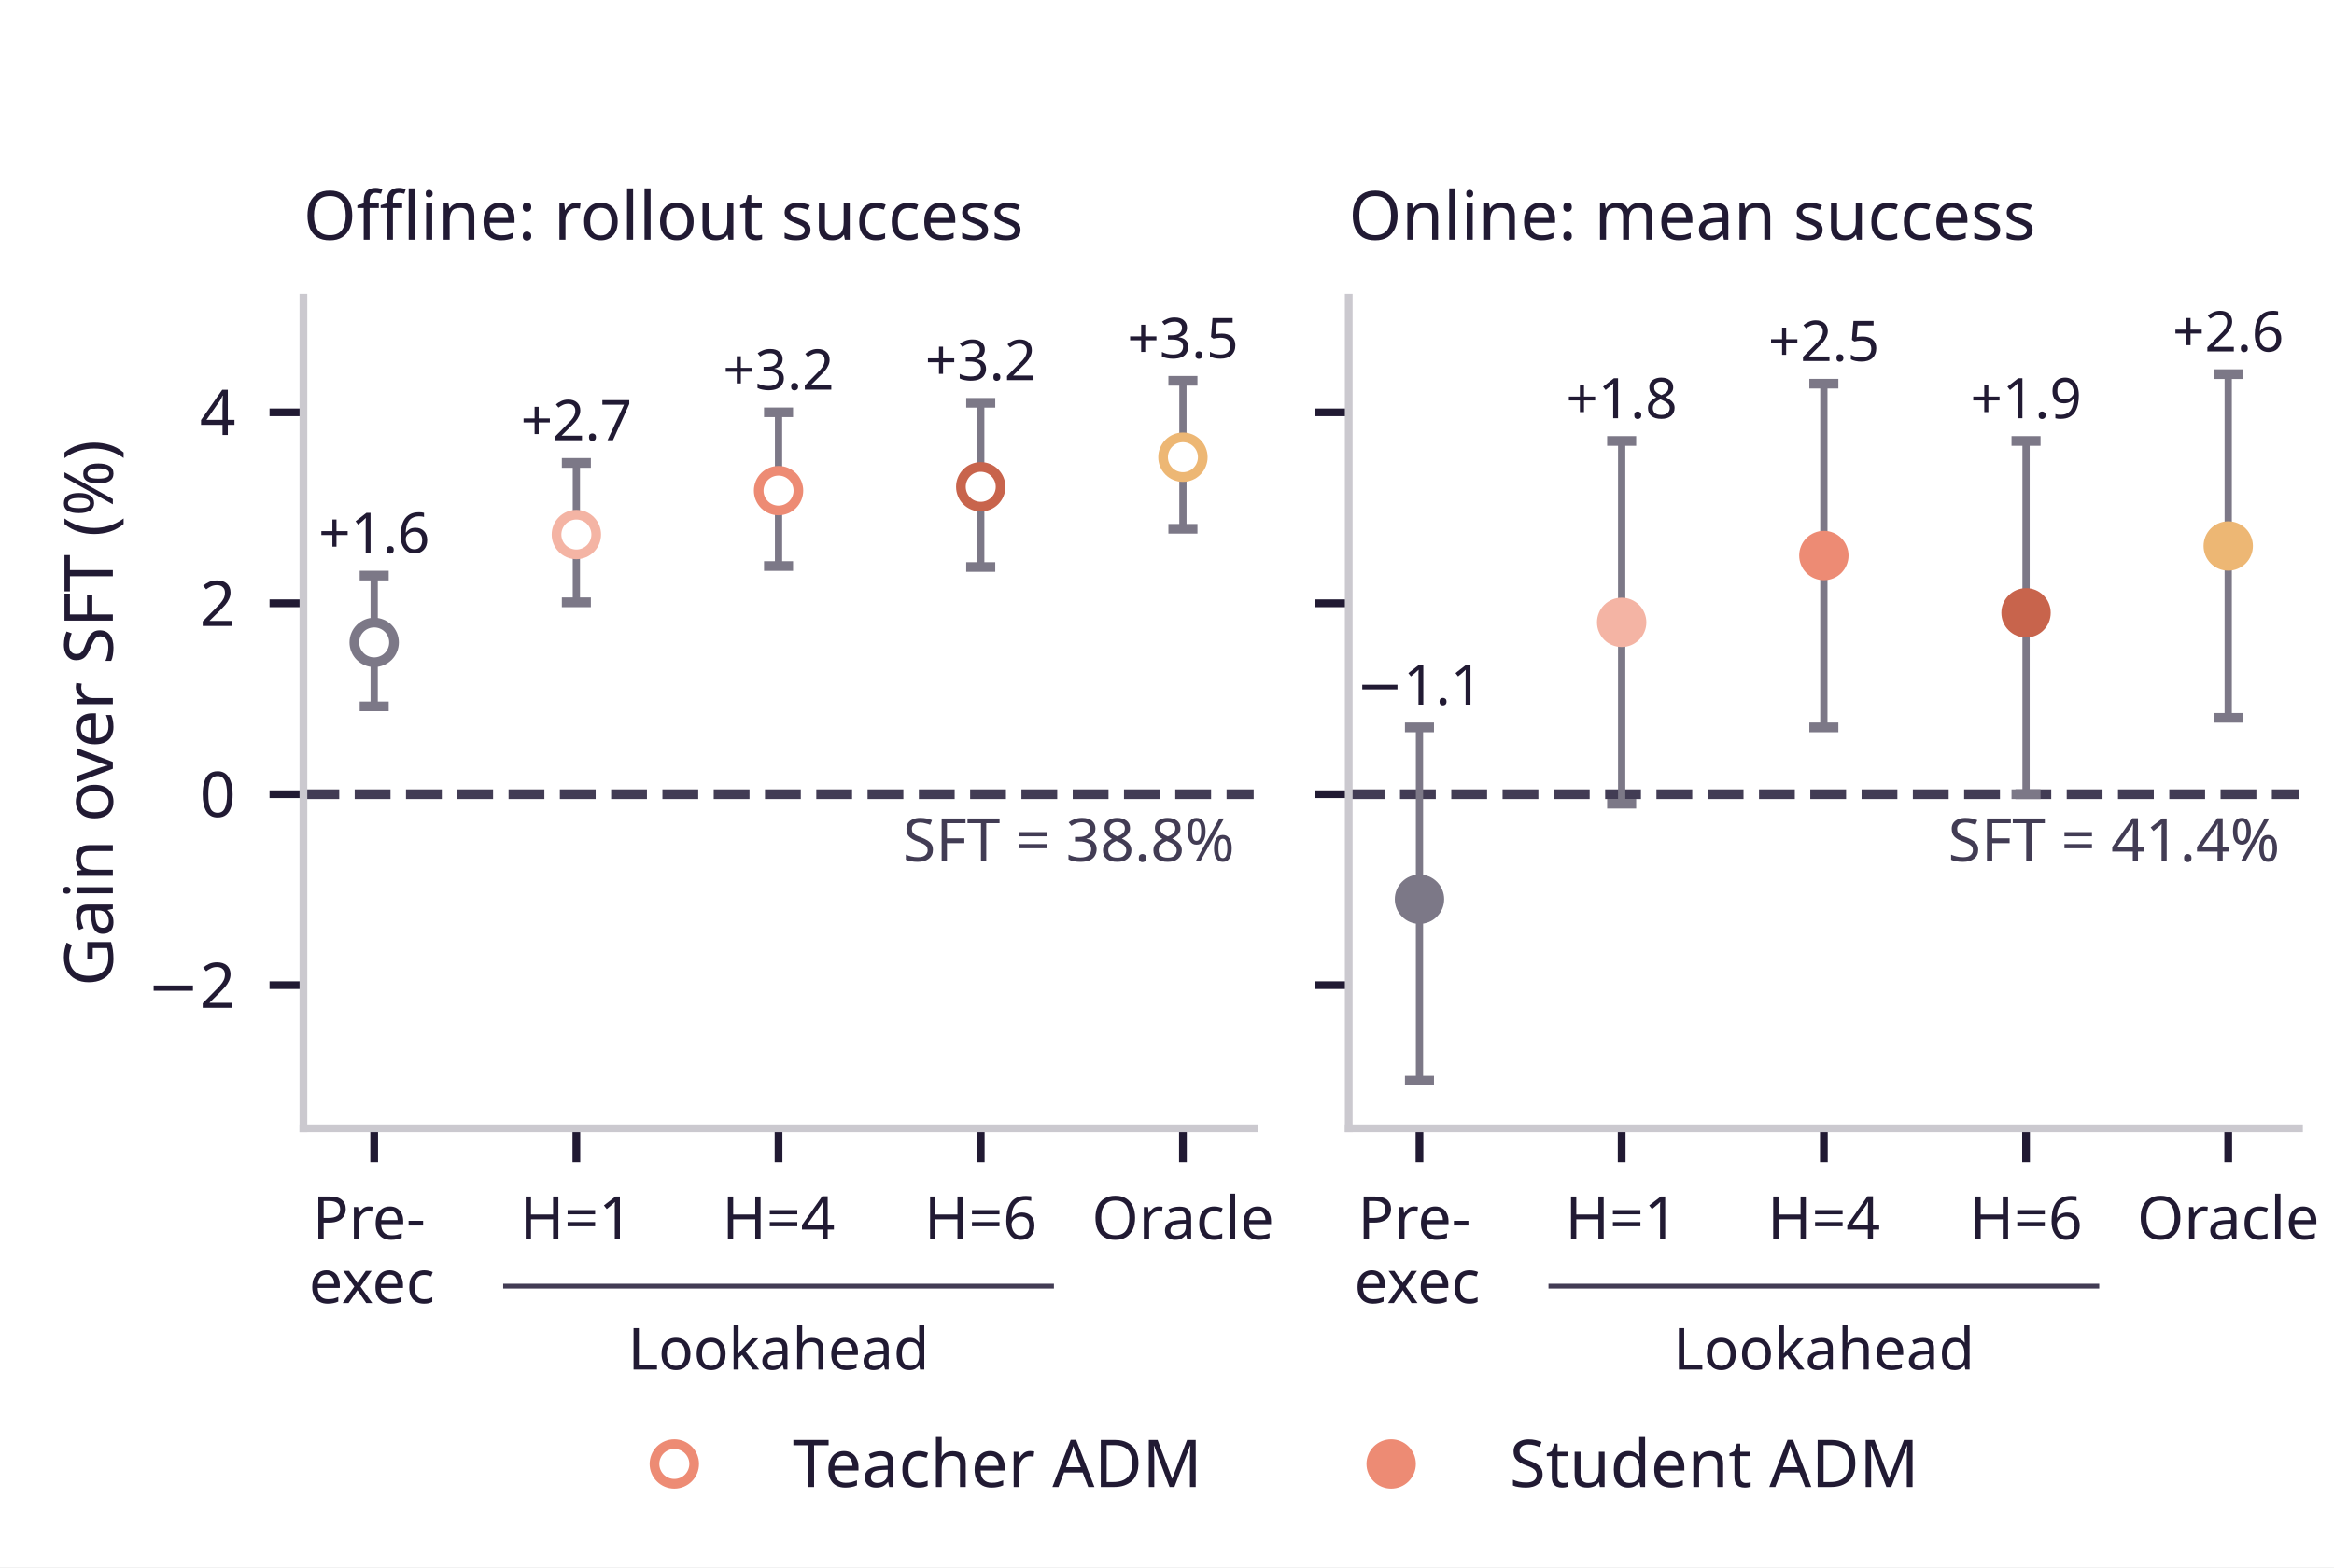
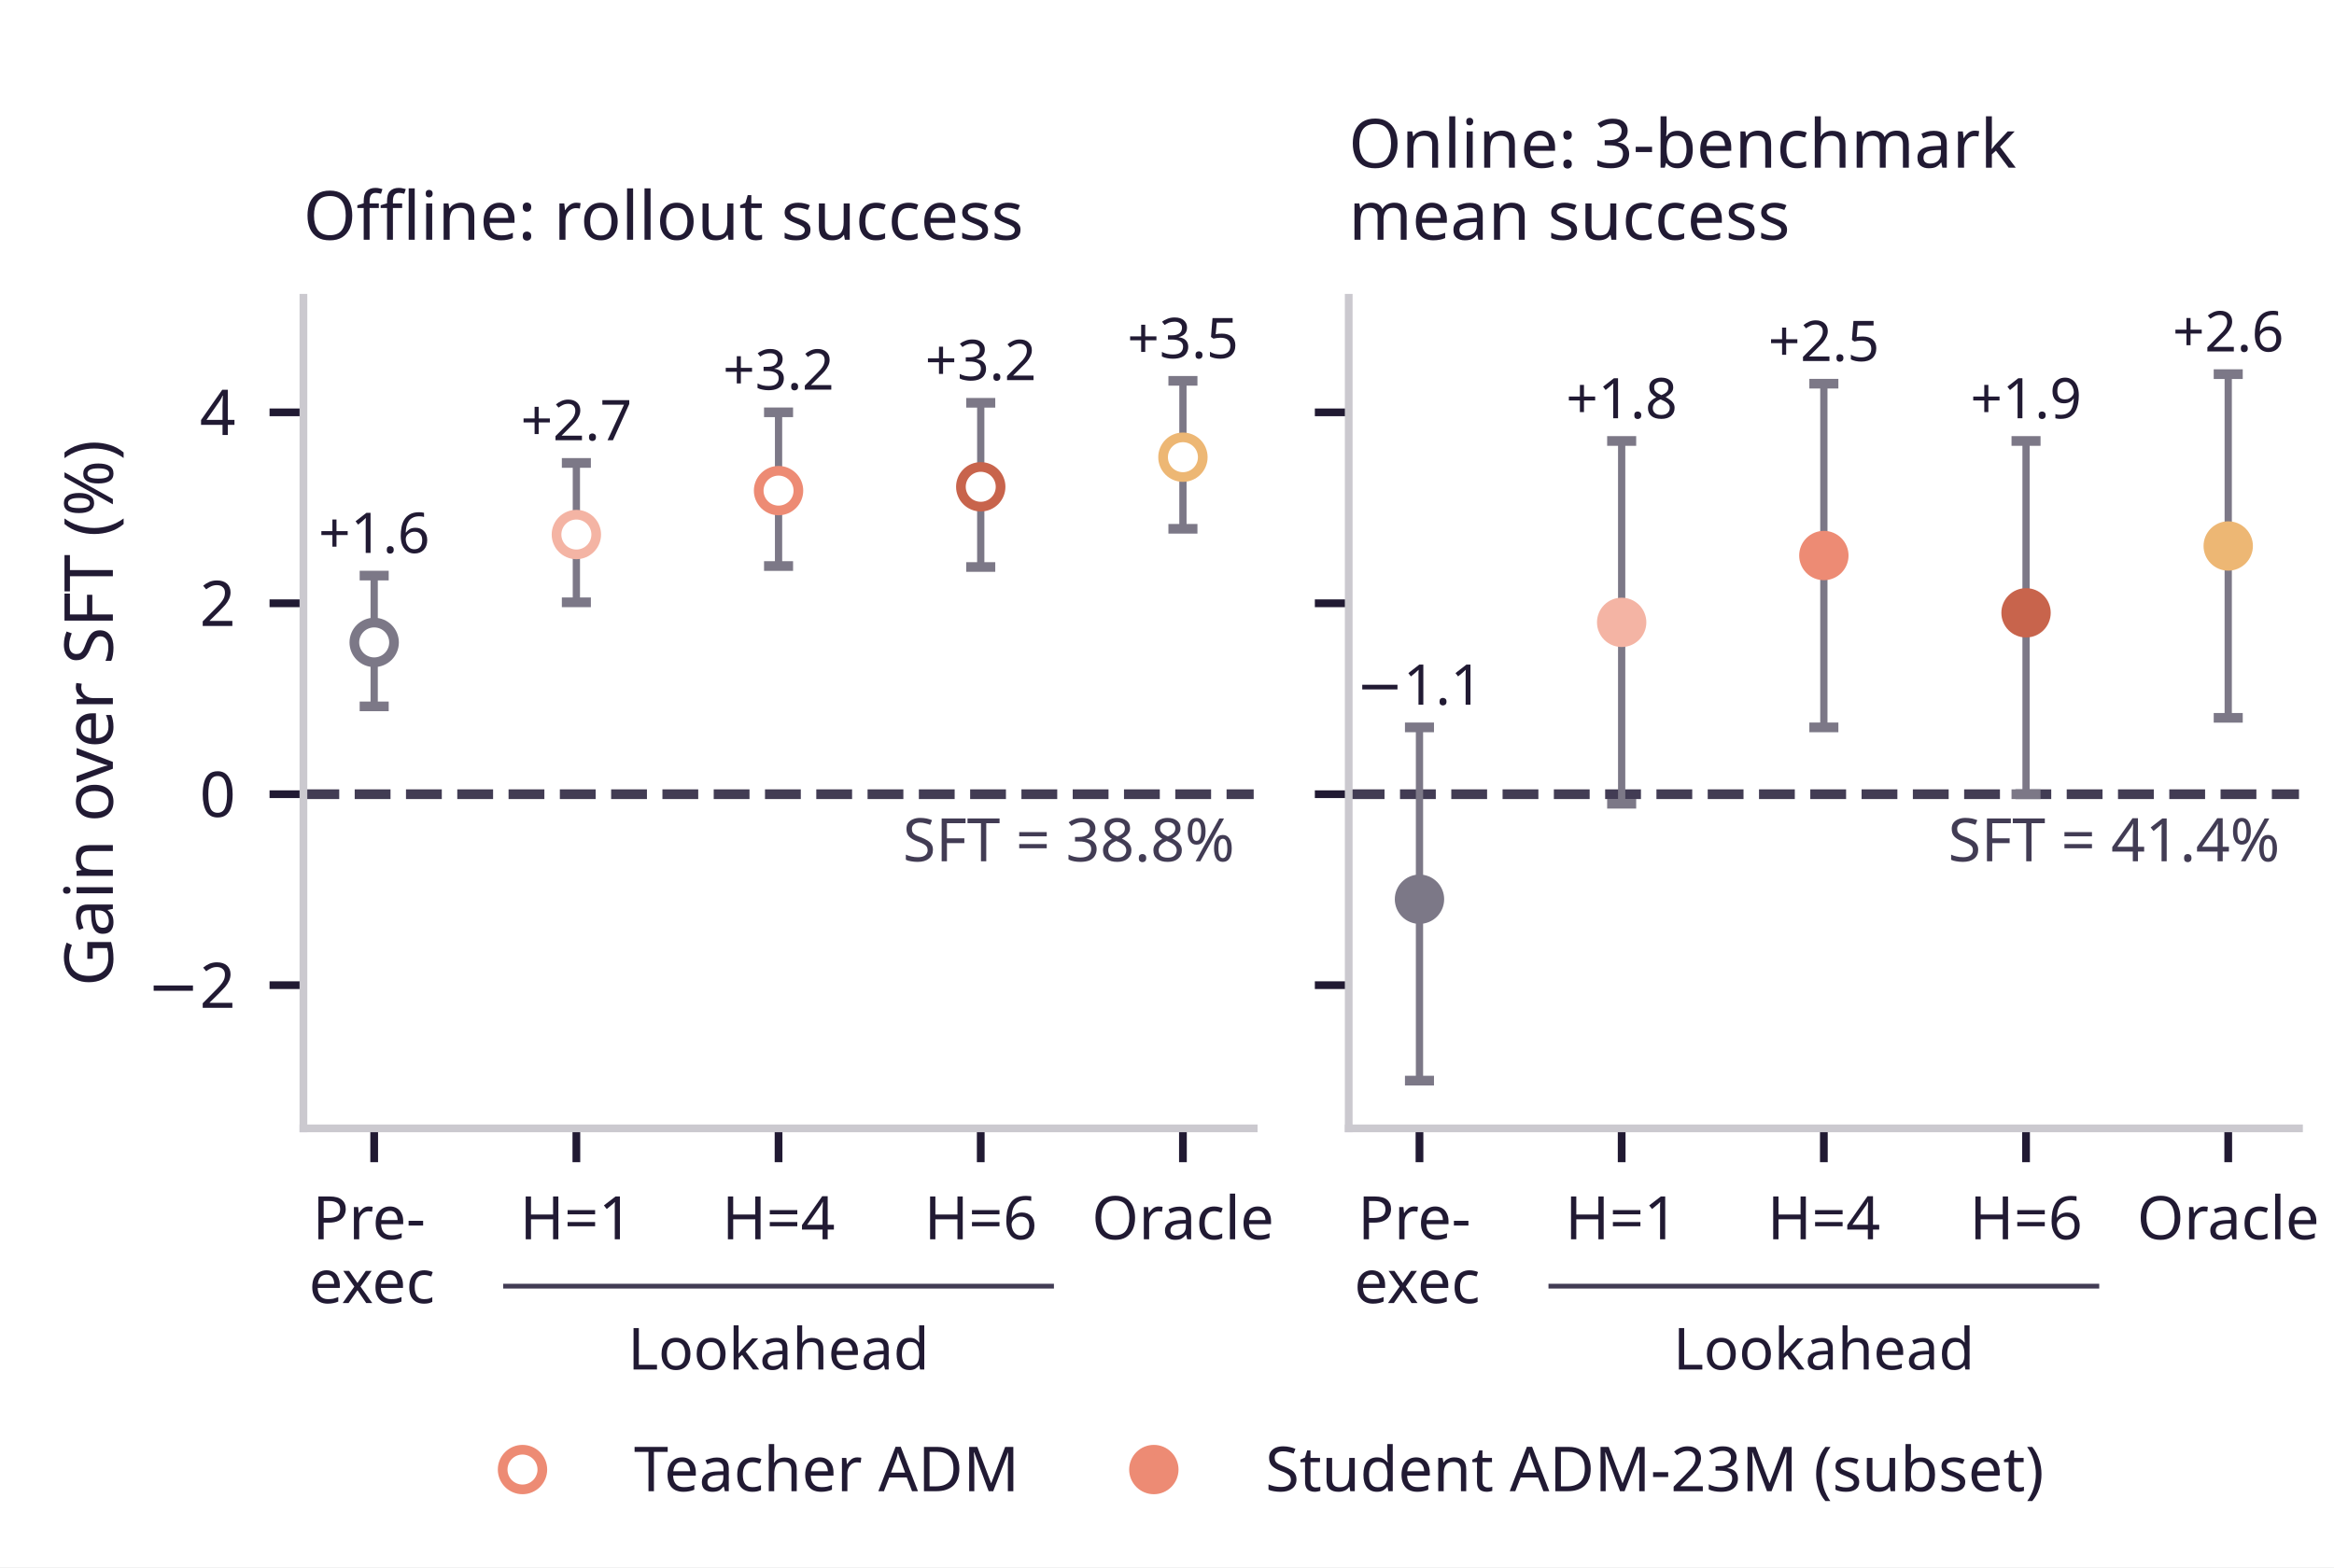
<svg xmlns="http://www.w3.org/2000/svg" xmlns:xlink="http://www.w3.org/1999/xlink" width="241.2pt" height="162pt" viewBox="0 0 241.2 162" version="1.1">
  <defs>
    <style type="text/css">*{stroke-linejoin: round; stroke-linecap: butt}</style>
  </defs>
  <g id="figure_1">
    <g id="patch_1">
      <path d="M 0 162 L 241.2 162 L 241.2 0 L 0 0 z " style="fill: #ffffff" />
    </g>
    <g id="axes_1">
      <g id="patch_2">
        <path d="M 31.356 116.64 L 129.559 116.64 L 129.559 30.78 L 31.356 30.78 z " style="fill: #ffffff" />
      </g>
      <g id="line2d_1">
-         <path d="M 31.356 82.099 L 129.559 82.099 " clip-path="url(#pd0e9b9cab6)" style="fill: none; stroke-dasharray: 3.7,1.6; stroke-dashoffset: 0; stroke: #423c54" />
+         <path d="M 31.356 82.099 L 129.559 82.099 " clip-path="url(#pd9306c125c)" style="fill: none; stroke-dasharray: 3.7,1.6; stroke-dashoffset: 0; stroke: #423c54" />
      </g>
      <g id="matplotlib.axis_1">
        <g id="xtick_1">
          <g id="line2d_2">
            <defs>
-               <path id="m180569643d" d="M 0 0 L 0 3.5 " style="stroke: #211a33; stroke-width: 0.8" />
+               <path id="md78a14666e" d="M 0 0 L 0 3.5 " style="stroke: #211a33; stroke-width: 0.8" />
            </defs>
            <g>
-               <use xlink:href="#m180569643d" x="38.669" y="116.64" style="fill: #211a33; stroke: #211a33; stroke-width: 0.8" />
+               <use xlink:href="#md78a14666e" x="38.669" y="116.64" style="fill: #211a33; stroke: #211a33; stroke-width: 0.8" />
            </g>
          </g>
          <g id="text_1">
            <text style="fill: #211a33; font: 6.2px 'Albert Sans'" transform="translate(32.29218 128.104)">Pre-</text>
            <text style="fill: #211a33; font: 6.2px 'Albert Sans'" transform="translate(31.92648 134.7008)">exec</text>
          </g>
        </g>
        <g id="xtick_2">
          <g id="line2d_3">
            <g>
-               <use xlink:href="#m180569643d" x="59.563" y="116.64" style="fill: #211a33; stroke: #211a33; stroke-width: 0.8" />
+               <use xlink:href="#md78a14666e" x="59.563" y="116.64" style="fill: #211a33; stroke: #211a33; stroke-width: 0.8" />
            </g>
          </g>
          <g id="text_2">
            <text style="fill: #211a33; font: 6.2px 'Albert Sans'; text-anchor: middle" x="59.563" y="128.104" transform="rotate(-0 59.5632 128.104)">H=1</text>
          </g>
        </g>
        <g id="xtick_3">
          <g id="line2d_4">
            <g>
-               <use xlink:href="#m180569643d" x="80.457" y="116.64" style="fill: #211a33; stroke: #211a33; stroke-width: 0.8" />
+               <use xlink:href="#md78a14666e" x="80.457" y="116.64" style="fill: #211a33; stroke: #211a33; stroke-width: 0.8" />
            </g>
          </g>
          <g id="text_3">
            <text style="fill: #211a33; font: 6.2px 'Albert Sans'; text-anchor: middle" x="80.457" y="128.104" transform="rotate(-0 80.45743 128.104)">H=4</text>
          </g>
        </g>
        <g id="xtick_4">
          <g id="line2d_5">
            <g>
-               <use xlink:href="#m180569643d" x="101.352" y="116.64" style="fill: #211a33; stroke: #211a33; stroke-width: 0.8" />
+               <use xlink:href="#md78a14666e" x="101.352" y="116.64" style="fill: #211a33; stroke: #211a33; stroke-width: 0.8" />
            </g>
          </g>
          <g id="text_4">
            <text style="fill: #211a33; font: 6.2px 'Albert Sans'; text-anchor: middle" x="101.352" y="128.104" transform="rotate(-0 101.3517 128.104)">H=6</text>
          </g>
        </g>
        <g id="xtick_5">
          <g id="line2d_6">
            <g>
-               <use xlink:href="#m180569643d" x="122.246" y="116.64" style="fill: #211a33; stroke: #211a33; stroke-width: 0.8" />
+               <use xlink:href="#md78a14666e" x="122.246" y="116.64" style="fill: #211a33; stroke: #211a33; stroke-width: 0.8" />
            </g>
          </g>
          <g id="text_5">
            <text style="fill: #211a33; font: 6.2px 'Albert Sans'; text-anchor: middle" x="122.246" y="128.104" transform="rotate(-0 122.2459 128.104)">Oracle</text>
          </g>
        </g>
      </g>
      <g id="matplotlib.axis_2">
        <g id="ytick_1">
          <g id="line2d_7">
            <defs>
-               <path id="me396b9e4c7" d="M 0 0 L -3.5 0 " style="stroke: #211a33; stroke-width: 0.8" />
+               <path id="mf4becd941e" d="M 0 0 L -3.5 0 " style="stroke: #211a33; stroke-width: 0.8" />
            </defs>
            <g>
-               <use xlink:href="#me396b9e4c7" x="31.356" y="101.837" style="fill: #211a33; stroke: #211a33; stroke-width: 0.8" />
+               <use xlink:href="#mf4becd941e" x="31.356" y="101.837" style="fill: #211a33; stroke: #211a33; stroke-width: 0.8" />
            </g>
          </g>
          <g id="text_6">
            <text style="fill: #211a33; font: 6.5px 'Albert Sans'; text-anchor: end" x="24.356" y="104.177" transform="rotate(-0 24.356 104.1766)">−2</text>
          </g>
        </g>
        <g id="ytick_2">
          <g id="line2d_8">
            <g>
-               <use xlink:href="#me396b9e4c7" x="31.356" y="82.099" style="fill: #211a33; stroke: #211a33; stroke-width: 0.8" />
+               <use xlink:href="#mf4becd941e" x="31.356" y="82.099" style="fill: #211a33; stroke: #211a33; stroke-width: 0.8" />
            </g>
          </g>
          <g id="text_7">
            <text style="fill: #211a33; font: 6.5px 'Albert Sans'; text-anchor: end" x="24.356" y="84.439" transform="rotate(-0 24.356 84.43862)">0</text>
          </g>
        </g>
        <g id="ytick_3">
          <g id="line2d_9">
            <g>
-               <use xlink:href="#me396b9e4c7" x="31.356" y="62.361" style="fill: #211a33; stroke: #211a33; stroke-width: 0.8" />
+               <use xlink:href="#mf4becd941e" x="31.356" y="62.361" style="fill: #211a33; stroke: #211a33; stroke-width: 0.8" />
            </g>
          </g>
          <g id="text_8">
            <text style="fill: #211a33; font: 6.5px 'Albert Sans'; text-anchor: end" x="24.356" y="64.701" transform="rotate(-0 24.356 64.70069)">2</text>
          </g>
        </g>
        <g id="ytick_4">
          <g id="line2d_10">
            <g>
-               <use xlink:href="#me396b9e4c7" x="31.356" y="42.623" style="fill: #211a33; stroke: #211a33; stroke-width: 0.8" />
+               <use xlink:href="#mf4becd941e" x="31.356" y="42.623" style="fill: #211a33; stroke: #211a33; stroke-width: 0.8" />
            </g>
          </g>
          <g id="text_9">
            <text style="fill: #211a33; font: 6.5px 'Albert Sans'; text-anchor: end" x="24.356" y="44.963" transform="rotate(-0 24.356 44.96276)">4</text>
          </g>
        </g>
        <g id="text_10">
          <text style="fill: #211a33; font: 7px 'Albert Sans'; text-anchor: middle" x="11.664" y="73.71" transform="rotate(-90 11.66381 73.71)">Gain over SFT (%)</text>
        </g>
      </g>
      <g id="line2d_11">
        <path d="M 52.25 132.953 L 108.665 132.953 " style="fill: none; stroke: #423c54; stroke-width: 0.5; stroke-linecap: square" />
      </g>
      <g id="patch_3">
        <path d="M 31.356 116.64 L 31.356 30.78 " style="fill: none; stroke: #cbc9cf; stroke-width: 0.8; stroke-linejoin: miter; stroke-linecap: square" />
      </g>
      <g id="patch_4">
        <path d="M 31.356 116.64 L 129.559 116.64 " style="fill: none; stroke: #cbc9cf; stroke-width: 0.8; stroke-linejoin: miter; stroke-linecap: square" />
      </g>
      <g id="LineCollection_1">
-         <path d="M 38.669 73.019 L 38.669 59.499 " clip-path="url(#pd0e9b9cab6)" style="fill: none; stroke: #7c7887; stroke-width: 0.75" />
+         <path d="M 38.669 73.019 L 38.669 59.499 " clip-path="url(#pd9306c125c)" style="fill: none; stroke: #7c7887; stroke-width: 0.75" />
      </g>
      <g id="line2d_12">
        <defs>
-           <path id="mc53515dfac" d="M 1.5 0 L -1.5 -0 " style="stroke: #7c7887" />
-         </defs>
-         <g clip-path="url(#pd0e9b9cab6)">
-           <use xlink:href="#mc53515dfac" x="38.669" y="73.019" style="fill: #7c7887; stroke: #7c7887" />
+           <path id="m5f2f53f1ad" d="M 1.5 0 L -1.5 -0 " style="stroke: #7c7887" />
+         </defs>
+         <g clip-path="url(#pd9306c125c)">
+           <use xlink:href="#m5f2f53f1ad" x="38.669" y="73.019" style="fill: #7c7887; stroke: #7c7887" />
        </g>
      </g>
      <g id="line2d_13">
-         <g clip-path="url(#pd0e9b9cab6)">
-           <use xlink:href="#mc53515dfac" x="38.669" y="59.499" style="fill: #7c7887; stroke: #7c7887" />
+         <g clip-path="url(#pd9306c125c)">
+           <use xlink:href="#m5f2f53f1ad" x="38.669" y="59.499" style="fill: #7c7887; stroke: #7c7887" />
        </g>
      </g>
      <g id="text_11">
        <text style="fill: #211a33; font: 5.8px 'Albert Sans'; text-anchor: middle" x="38.669" y="57.154" transform="rotate(-0 38.66898 57.15441)">+1.6</text>
      </g>
      <g id="LineCollection_2">
-         <path d="M 59.563 62.262 L 59.563 47.853 " clip-path="url(#pd0e9b9cab6)" style="fill: none; stroke: #7c7887; stroke-width: 0.75" />
+         <path d="M 59.563 62.262 L 59.563 47.853 " clip-path="url(#pd9306c125c)" style="fill: none; stroke: #7c7887; stroke-width: 0.75" />
      </g>
      <g id="line2d_14">
-         <g clip-path="url(#pd0e9b9cab6)">
-           <use xlink:href="#mc53515dfac" x="59.563" y="62.262" style="fill: #7c7887; stroke: #7c7887" />
+         <g clip-path="url(#pd9306c125c)">
+           <use xlink:href="#m5f2f53f1ad" x="59.563" y="62.262" style="fill: #7c7887; stroke: #7c7887" />
        </g>
      </g>
      <g id="line2d_15">
-         <g clip-path="url(#pd0e9b9cab6)">
-           <use xlink:href="#mc53515dfac" x="59.563" y="47.853" style="fill: #7c7887; stroke: #7c7887" />
+         <g clip-path="url(#pd9306c125c)">
+           <use xlink:href="#m5f2f53f1ad" x="59.563" y="47.853" style="fill: #7c7887; stroke: #7c7887" />
        </g>
      </g>
      <g id="text_12">
        <text style="fill: #211a33; font: 5.8px 'Albert Sans'; text-anchor: middle" x="59.563" y="45.509" transform="rotate(-0 59.5632 45.50903)">+2.7</text>
      </g>
      <g id="LineCollection_3">
-         <path d="M 80.457 58.512 L 80.457 42.623 " clip-path="url(#pd0e9b9cab6)" style="fill: none; stroke: #7c7887; stroke-width: 0.75" />
+         <path d="M 80.457 58.512 L 80.457 42.623 " clip-path="url(#pd9306c125c)" style="fill: none; stroke: #7c7887; stroke-width: 0.75" />
      </g>
      <g id="line2d_16">
-         <g clip-path="url(#pd0e9b9cab6)">
-           <use xlink:href="#mc53515dfac" x="80.457" y="58.512" style="fill: #7c7887; stroke: #7c7887" />
+         <g clip-path="url(#pd9306c125c)">
+           <use xlink:href="#m5f2f53f1ad" x="80.457" y="58.512" style="fill: #7c7887; stroke: #7c7887" />
        </g>
      </g>
      <g id="line2d_17">
-         <g clip-path="url(#pd0e9b9cab6)">
-           <use xlink:href="#mc53515dfac" x="80.457" y="42.623" style="fill: #7c7887; stroke: #7c7887" />
+         <g clip-path="url(#pd9306c125c)">
+           <use xlink:href="#m5f2f53f1ad" x="80.457" y="42.623" style="fill: #7c7887; stroke: #7c7887" />
        </g>
      </g>
      <g id="text_13">
        <text style="fill: #211a33; font: 5.8px 'Albert Sans'; text-anchor: middle" x="80.457" y="40.278" transform="rotate(-0 80.45743 40.27848)">+3.2</text>
      </g>
      <g id="LineCollection_4">
-         <path d="M 101.352 58.61 L 101.352 41.636 " clip-path="url(#pd0e9b9cab6)" style="fill: none; stroke: #7c7887; stroke-width: 0.75" />
+         <path d="M 101.352 58.61 L 101.352 41.636 " clip-path="url(#pd9306c125c)" style="fill: none; stroke: #7c7887; stroke-width: 0.75" />
      </g>
      <g id="line2d_18">
-         <g clip-path="url(#pd0e9b9cab6)">
-           <use xlink:href="#mc53515dfac" x="101.352" y="58.61" style="fill: #7c7887; stroke: #7c7887" />
+         <g clip-path="url(#pd9306c125c)">
+           <use xlink:href="#m5f2f53f1ad" x="101.352" y="58.61" style="fill: #7c7887; stroke: #7c7887" />
        </g>
      </g>
      <g id="line2d_19">
-         <g clip-path="url(#pd0e9b9cab6)">
-           <use xlink:href="#mc53515dfac" x="101.352" y="41.636" style="fill: #7c7887; stroke: #7c7887" />
+         <g clip-path="url(#pd9306c125c)">
+           <use xlink:href="#m5f2f53f1ad" x="101.352" y="41.636" style="fill: #7c7887; stroke: #7c7887" />
        </g>
      </g>
      <g id="text_14">
        <text style="fill: #211a33; font: 5.8px 'Albert Sans'; text-anchor: middle" x="101.352" y="39.292" transform="rotate(-0 101.3517 39.29159)">+3.2</text>
      </g>
      <g id="LineCollection_5">
-         <path d="M 122.246 54.663 L 122.246 39.366 " clip-path="url(#pd0e9b9cab6)" style="fill: none; stroke: #7c7887; stroke-width: 0.75" />
+         <path d="M 122.246 54.663 L 122.246 39.366 " clip-path="url(#pd9306c125c)" style="fill: none; stroke: #7c7887; stroke-width: 0.75" />
      </g>
      <g id="line2d_20">
-         <g clip-path="url(#pd0e9b9cab6)">
-           <use xlink:href="#mc53515dfac" x="122.246" y="54.663" style="fill: #7c7887; stroke: #7c7887" />
+         <g clip-path="url(#pd9306c125c)">
+           <use xlink:href="#m5f2f53f1ad" x="122.246" y="54.663" style="fill: #7c7887; stroke: #7c7887" />
        </g>
      </g>
      <g id="line2d_21">
-         <g clip-path="url(#pd0e9b9cab6)">
-           <use xlink:href="#mc53515dfac" x="122.246" y="39.366" style="fill: #7c7887; stroke: #7c7887" />
+         <g clip-path="url(#pd9306c125c)">
+           <use xlink:href="#m5f2f53f1ad" x="122.246" y="39.366" style="fill: #7c7887; stroke: #7c7887" />
        </g>
      </g>
      <g id="text_15">
        <text style="fill: #211a33; font: 5.8px 'Albert Sans'; text-anchor: middle" x="122.246" y="37.022" transform="rotate(-0 122.2459 37.02172)">+3.5</text>
      </g>
      <g id="text_16">
        <g id="patch_5">
          <path d="M 90.927 90.642 L 127.967 90.642 L 127.967 84.194 L 90.927 84.194 z " style="fill: #ffffff" />
        </g>
        <text style="fill: #423c54; font: 6.2px 'Albert Sans'; text-anchor: end" x="127.595" y="89.03" transform="rotate(-0 127.5948 89.02986)">SFT = 38.8%</text>
      </g>
      <g id="text_17">
        <text style="fill: #211a33; font: 6px 'Albert Sans'; text-anchor: middle" x="80.457" y="141.566" transform="rotate(-0 80.45743 141.5664)">Lookahead</text>
      </g>
      <g id="text_18">
        <text style="fill: #211a33; font: 7px 'Albert Sans'; text-anchor: start" x="31.356" y="24.78" transform="rotate(-0 31.356 24.78)">Offline: rollout success</text>
      </g>
      <g id="line2d_22">
        <defs>
-           <path id="m5bd03e39b8" d="M 0 2.05 C 0.544 2.05 1.065 1.834 1.45 1.45 C 1.834 1.065 2.05 0.544 2.05 0 C 2.05 -0.544 1.834 -1.065 1.45 -1.45 C 1.065 -1.834 0.544 -2.05 0 -2.05 C -0.544 -2.05 -1.065 -1.834 -1.45 -1.45 C -1.834 -1.065 -2.05 -0.544 -2.05 0 C -2.05 0.544 -1.834 1.065 -1.45 1.45 C -1.065 1.834 -0.544 2.05 0 2.05 z " style="stroke: #7c7887" />
-         </defs>
-         <g clip-path="url(#pd0e9b9cab6)">
-           <use xlink:href="#m5bd03e39b8" x="38.669" y="66.407" style="fill: #ffffff; stroke: #7c7887" />
+           <path id="mb533971b41" d="M 0 2.05 C 0.544 2.05 1.065 1.834 1.45 1.45 C 1.834 1.065 2.05 0.544 2.05 0 C 2.05 -0.544 1.834 -1.065 1.45 -1.45 C 1.065 -1.834 0.544 -2.05 0 -2.05 C -0.544 -2.05 -1.065 -1.834 -1.45 -1.45 C -1.834 -1.065 -2.05 -0.544 -2.05 0 C -2.05 0.544 -1.834 1.065 -1.45 1.45 C -1.065 1.834 -0.544 2.05 0 2.05 z " style="stroke: #7c7887" />
+         </defs>
+         <g clip-path="url(#pd9306c125c)">
+           <use xlink:href="#mb533971b41" x="38.669" y="66.407" style="fill: #ffffff; stroke: #7c7887" />
        </g>
      </g>
      <g id="line2d_23">
        <defs>
-           <path id="me6858cac7e" d="M 0 2.05 C 0.544 2.05 1.065 1.834 1.45 1.45 C 1.834 1.065 2.05 0.544 2.05 0 C 2.05 -0.544 1.834 -1.065 1.45 -1.45 C 1.065 -1.834 0.544 -2.05 0 -2.05 C -0.544 -2.05 -1.065 -1.834 -1.45 -1.45 C -1.834 -1.065 -2.05 -0.544 -2.05 0 C -2.05 0.544 -1.834 1.065 -1.45 1.45 C -1.065 1.834 -0.544 2.05 0 2.05 z " style="stroke: #f4b4a4" />
-         </defs>
-         <g clip-path="url(#pd0e9b9cab6)">
-           <use xlink:href="#me6858cac7e" x="59.563" y="55.255" style="fill: #ffffff; stroke: #f4b4a4" />
+           <path id="md115b17bd8" d="M 0 2.05 C 0.544 2.05 1.065 1.834 1.45 1.45 C 1.834 1.065 2.05 0.544 2.05 0 C 2.05 -0.544 1.834 -1.065 1.45 -1.45 C 1.065 -1.834 0.544 -2.05 0 -2.05 C -0.544 -2.05 -1.065 -1.834 -1.45 -1.45 C -1.834 -1.065 -2.05 -0.544 -2.05 0 C -2.05 0.544 -1.834 1.065 -1.45 1.45 C -1.065 1.834 -0.544 2.05 0 2.05 z " style="stroke: #f4b4a4" />
+         </defs>
+         <g clip-path="url(#pd9306c125c)">
+           <use xlink:href="#md115b17bd8" x="59.563" y="55.255" style="fill: #ffffff; stroke: #f4b4a4" />
        </g>
      </g>
      <g id="line2d_24">
        <defs>
-           <path id="m0926c64e05" d="M 0 2.05 C 0.544 2.05 1.065 1.834 1.45 1.45 C 1.834 1.065 2.05 0.544 2.05 0 C 2.05 -0.544 1.834 -1.065 1.45 -1.45 C 1.065 -1.834 0.544 -2.05 0 -2.05 C -0.544 -2.05 -1.065 -1.834 -1.45 -1.45 C -1.834 -1.065 -2.05 -0.544 -2.05 0 C -2.05 0.544 -1.834 1.065 -1.45 1.45 C -1.065 1.834 -0.544 2.05 0 2.05 z " style="stroke: #ed8b74" />
-         </defs>
-         <g clip-path="url(#pd0e9b9cab6)">
-           <use xlink:href="#m0926c64e05" x="80.457" y="50.715" style="fill: #ffffff; stroke: #ed8b74" />
+           <path id="m6f175aa234" d="M 0 2.05 C 0.544 2.05 1.065 1.834 1.45 1.45 C 1.834 1.065 2.05 0.544 2.05 0 C 2.05 -0.544 1.834 -1.065 1.45 -1.45 C 1.065 -1.834 0.544 -2.05 0 -2.05 C -0.544 -2.05 -1.065 -1.834 -1.45 -1.45 C -1.834 -1.065 -2.05 -0.544 -2.05 0 C -2.05 0.544 -1.834 1.065 -1.45 1.45 C -1.065 1.834 -0.544 2.05 0 2.05 z " style="stroke: #ed8b74" />
+         </defs>
+         <g clip-path="url(#pd9306c125c)">
+           <use xlink:href="#m6f175aa234" x="80.457" y="50.715" style="fill: #ffffff; stroke: #ed8b74" />
        </g>
      </g>
      <g id="line2d_25">
        <defs>
-           <path id="m8719f25cc2" d="M 0 2.05 C 0.544 2.05 1.065 1.834 1.45 1.45 C 1.834 1.065 2.05 0.544 2.05 0 C 2.05 -0.544 1.834 -1.065 1.45 -1.45 C 1.065 -1.834 0.544 -2.05 0 -2.05 C -0.544 -2.05 -1.065 -1.834 -1.45 -1.45 C -1.834 -1.065 -2.05 -0.544 -2.05 0 C -2.05 0.544 -1.834 1.065 -1.45 1.45 C -1.065 1.834 -0.544 2.05 0 2.05 z " style="stroke: #c8644c" />
-         </defs>
-         <g clip-path="url(#pd0e9b9cab6)">
-           <use xlink:href="#m8719f25cc2" x="101.352" y="50.321" style="fill: #ffffff; stroke: #c8644c" />
+           <path id="m7d0bb07b23" d="M 0 2.05 C 0.544 2.05 1.065 1.834 1.45 1.45 C 1.834 1.065 2.05 0.544 2.05 0 C 2.05 -0.544 1.834 -1.065 1.45 -1.45 C 1.065 -1.834 0.544 -2.05 0 -2.05 C -0.544 -2.05 -1.065 -1.834 -1.45 -1.45 C -1.834 -1.065 -2.05 -0.544 -2.05 0 C -2.05 0.544 -1.834 1.065 -1.45 1.45 C -1.065 1.834 -0.544 2.05 0 2.05 z " style="stroke: #c8644c" />
+         </defs>
+         <g clip-path="url(#pd9306c125c)">
+           <use xlink:href="#m7d0bb07b23" x="101.352" y="50.321" style="fill: #ffffff; stroke: #c8644c" />
        </g>
      </g>
      <g id="line2d_26">
        <defs>
-           <path id="ma77388118c" d="M 0 2.05 C 0.544 2.05 1.065 1.834 1.45 1.45 C 1.834 1.065 2.05 0.544 2.05 0 C 2.05 -0.544 1.834 -1.065 1.45 -1.45 C 1.065 -1.834 0.544 -2.05 0 -2.05 C -0.544 -2.05 -1.065 -1.834 -1.45 -1.45 C -1.834 -1.065 -2.05 -0.544 -2.05 0 C -2.05 0.544 -1.834 1.065 -1.45 1.45 C -1.065 1.834 -0.544 2.05 0 2.05 z " style="stroke: #edb774" />
-         </defs>
-         <g clip-path="url(#pd0e9b9cab6)">
-           <use xlink:href="#ma77388118c" x="122.246" y="47.261" style="fill: #ffffff; stroke: #edb774" />
+           <path id="m8a422c3f8b" d="M 0 2.05 C 0.544 2.05 1.065 1.834 1.45 1.45 C 1.834 1.065 2.05 0.544 2.05 0 C 2.05 -0.544 1.834 -1.065 1.45 -1.45 C 1.065 -1.834 0.544 -2.05 0 -2.05 C -0.544 -2.05 -1.065 -1.834 -1.45 -1.45 C -1.834 -1.065 -2.05 -0.544 -2.05 0 C -2.05 0.544 -1.834 1.065 -1.45 1.45 C -1.065 1.834 -0.544 2.05 0 2.05 z " style="stroke: #edb774" />
+         </defs>
+         <g clip-path="url(#pd9306c125c)">
+           <use xlink:href="#m8a422c3f8b" x="122.246" y="47.261" style="fill: #ffffff; stroke: #edb774" />
        </g>
      </g>
    </g>
    <g id="axes_2">
      <g id="patch_6">
        <path d="M 139.379 116.64 L 237.582 116.64 L 237.582 30.78 L 139.379 30.78 z " style="fill: #ffffff" />
      </g>
      <g id="line2d_27">
-         <path d="M 139.379 82.099 L 237.582 82.099 " clip-path="url(#p638076cc0e)" style="fill: none; stroke-dasharray: 3.7,1.6; stroke-dashoffset: 0; stroke: #423c54" />
+         <path d="M 139.379 82.099 L 237.582 82.099 " clip-path="url(#pb622855454)" style="fill: none; stroke-dasharray: 3.7,1.6; stroke-dashoffset: 0; stroke: #423c54" />
      </g>
      <g id="matplotlib.axis_3">
        <g id="xtick_6">
          <g id="line2d_28">
            <g>
-               <use xlink:href="#m180569643d" x="146.692" y="116.64" style="fill: #211a33; stroke: #211a33; stroke-width: 0.8" />
+               <use xlink:href="#md78a14666e" x="146.692" y="116.64" style="fill: #211a33; stroke: #211a33; stroke-width: 0.8" />
            </g>
          </g>
          <g id="text_19">
            <text style="fill: #211a33; font: 6.2px 'Albert Sans'" transform="translate(140.3153 128.104)">Pre-</text>
            <text style="fill: #211a33; font: 6.2px 'Albert Sans'" transform="translate(139.9496 134.7008)">exec</text>
          </g>
        </g>
        <g id="xtick_7">
          <g id="line2d_29">
            <g>
-               <use xlink:href="#m180569643d" x="167.586" y="116.64" style="fill: #211a33; stroke: #211a33; stroke-width: 0.8" />
+               <use xlink:href="#md78a14666e" x="167.586" y="116.64" style="fill: #211a33; stroke: #211a33; stroke-width: 0.8" />
            </g>
          </g>
          <g id="text_20">
            <text style="fill: #211a33; font: 6.2px 'Albert Sans'; text-anchor: middle" x="167.586" y="128.104" transform="rotate(-0 167.5863 128.104)">H=1</text>
          </g>
        </g>
        <g id="xtick_8">
          <g id="line2d_30">
            <g>
-               <use xlink:href="#m180569643d" x="188.481" y="116.64" style="fill: #211a33; stroke: #211a33; stroke-width: 0.8" />
+               <use xlink:href="#md78a14666e" x="188.481" y="116.64" style="fill: #211a33; stroke: #211a33; stroke-width: 0.8" />
            </g>
          </g>
          <g id="text_21">
            <text style="fill: #211a33; font: 6.2px 'Albert Sans'; text-anchor: middle" x="188.481" y="128.104" transform="rotate(-0 188.4806 128.104)">H=4</text>
          </g>
        </g>
        <g id="xtick_9">
          <g id="line2d_31">
            <g>
-               <use xlink:href="#m180569643d" x="209.375" y="116.64" style="fill: #211a33; stroke: #211a33; stroke-width: 0.8" />
+               <use xlink:href="#md78a14666e" x="209.375" y="116.64" style="fill: #211a33; stroke: #211a33; stroke-width: 0.8" />
            </g>
          </g>
          <g id="text_22">
            <text style="fill: #211a33; font: 6.2px 'Albert Sans'; text-anchor: middle" x="209.375" y="128.104" transform="rotate(-0 209.3748 128.104)">H=6</text>
          </g>
        </g>
        <g id="xtick_10">
          <g id="line2d_32">
            <g>
-               <use xlink:href="#m180569643d" x="230.269" y="116.64" style="fill: #211a33; stroke: #211a33; stroke-width: 0.8" />
+               <use xlink:href="#md78a14666e" x="230.269" y="116.64" style="fill: #211a33; stroke: #211a33; stroke-width: 0.8" />
            </g>
          </g>
          <g id="text_23">
            <text style="fill: #211a33; font: 6.2px 'Albert Sans'; text-anchor: middle" x="230.269" y="128.104" transform="rotate(-0 230.269 128.104)">Oracle</text>
          </g>
        </g>
      </g>
      <g id="matplotlib.axis_4">
        <g id="ytick_5">
          <g id="line2d_33">
            <g>
-               <use xlink:href="#me396b9e4c7" x="139.379" y="101.837" style="fill: #211a33; stroke: #211a33; stroke-width: 0.8" />
+               <use xlink:href="#mf4becd941e" x="139.379" y="101.837" style="fill: #211a33; stroke: #211a33; stroke-width: 0.8" />
            </g>
          </g>
        </g>
        <g id="ytick_6">
          <g id="line2d_34">
            <g>
-               <use xlink:href="#me396b9e4c7" x="139.379" y="82.099" style="fill: #211a33; stroke: #211a33; stroke-width: 0.8" />
+               <use xlink:href="#mf4becd941e" x="139.379" y="82.099" style="fill: #211a33; stroke: #211a33; stroke-width: 0.8" />
            </g>
          </g>
        </g>
        <g id="ytick_7">
          <g id="line2d_35">
            <g>
-               <use xlink:href="#me396b9e4c7" x="139.379" y="62.361" style="fill: #211a33; stroke: #211a33; stroke-width: 0.8" />
+               <use xlink:href="#mf4becd941e" x="139.379" y="62.361" style="fill: #211a33; stroke: #211a33; stroke-width: 0.8" />
            </g>
          </g>
        </g>
        <g id="ytick_8">
          <g id="line2d_36">
            <g>
-               <use xlink:href="#me396b9e4c7" x="139.379" y="42.623" style="fill: #211a33; stroke: #211a33; stroke-width: 0.8" />
+               <use xlink:href="#mf4becd941e" x="139.379" y="42.623" style="fill: #211a33; stroke: #211a33; stroke-width: 0.8" />
            </g>
          </g>
        </g>
      </g>
      <g id="line2d_37">
        <path d="M 160.273 132.953 L 216.688 132.953 " style="fill: none; stroke: #423c54; stroke-width: 0.5; stroke-linecap: square" />
      </g>
      <g id="patch_7">
        <path d="M 139.379 116.64 L 139.379 30.78 " style="fill: none; stroke: #cbc9cf; stroke-width: 0.8; stroke-linejoin: miter; stroke-linecap: square" />
      </g>
      <g id="patch_8">
        <path d="M 139.379 116.64 L 237.582 116.64 " style="fill: none; stroke: #cbc9cf; stroke-width: 0.8; stroke-linejoin: miter; stroke-linecap: square" />
      </g>
      <g id="LineCollection_6">
-         <path d="M 146.692 111.706 L 146.692 75.19 " clip-path="url(#p638076cc0e)" style="fill: none; stroke: #7c7887; stroke-width: 0.75" />
+         <path d="M 146.692 111.706 L 146.692 75.19 " clip-path="url(#pb622855454)" style="fill: none; stroke: #7c7887; stroke-width: 0.75" />
      </g>
      <g id="line2d_38">
-         <g clip-path="url(#p638076cc0e)">
-           <use xlink:href="#mc53515dfac" x="146.692" y="111.706" style="fill: #7c7887; stroke: #7c7887" />
+         <g clip-path="url(#pb622855454)">
+           <use xlink:href="#m5f2f53f1ad" x="146.692" y="111.706" style="fill: #7c7887; stroke: #7c7887" />
        </g>
      </g>
      <g id="line2d_39">
-         <g clip-path="url(#p638076cc0e)">
-           <use xlink:href="#mc53515dfac" x="146.692" y="75.19" style="fill: #7c7887; stroke: #7c7887" />
+         <g clip-path="url(#pb622855454)">
+           <use xlink:href="#m5f2f53f1ad" x="146.692" y="75.19" style="fill: #7c7887; stroke: #7c7887" />
        </g>
      </g>
      <g id="text_24">
        <text style="fill: #211a33; font: 5.8px 'Albert Sans'; text-anchor: middle" x="146.692" y="72.846" transform="rotate(-0 146.6921 72.84607)">−1.1</text>
      </g>
      <g id="LineCollection_7">
-         <path d="M 167.586 83.086 L 167.586 45.583 " clip-path="url(#p638076cc0e)" style="fill: none; stroke: #7c7887; stroke-width: 0.75" />
+         <path d="M 167.586 83.086 L 167.586 45.583 " clip-path="url(#pb622855454)" style="fill: none; stroke: #7c7887; stroke-width: 0.75" />
      </g>
      <g id="line2d_40">
-         <g clip-path="url(#p638076cc0e)">
-           <use xlink:href="#mc53515dfac" x="167.586" y="83.086" style="fill: #7c7887; stroke: #7c7887" />
+         <g clip-path="url(#pb622855454)">
+           <use xlink:href="#m5f2f53f1ad" x="167.586" y="83.086" style="fill: #7c7887; stroke: #7c7887" />
        </g>
      </g>
      <g id="line2d_41">
-         <g clip-path="url(#p638076cc0e)">
-           <use xlink:href="#mc53515dfac" x="167.586" y="45.583" style="fill: #7c7887; stroke: #7c7887" />
+         <g clip-path="url(#pb622855454)">
+           <use xlink:href="#m5f2f53f1ad" x="167.586" y="45.583" style="fill: #7c7887; stroke: #7c7887" />
        </g>
      </g>
      <g id="text_25">
        <text style="fill: #211a33; font: 5.8px 'Albert Sans'; text-anchor: middle" x="167.586" y="43.239" transform="rotate(-0 167.5863 43.23917)">+1.8</text>
      </g>
      <g id="LineCollection_8">
-         <path d="M 188.481 75.19 L 188.481 39.662 " clip-path="url(#p638076cc0e)" style="fill: none; stroke: #7c7887; stroke-width: 0.75" />
+         <path d="M 188.481 75.19 L 188.481 39.662 " clip-path="url(#pb622855454)" style="fill: none; stroke: #7c7887; stroke-width: 0.75" />
      </g>
      <g id="line2d_42">
-         <g clip-path="url(#p638076cc0e)">
-           <use xlink:href="#mc53515dfac" x="188.481" y="75.19" style="fill: #7c7887; stroke: #7c7887" />
+         <g clip-path="url(#pb622855454)">
+           <use xlink:href="#m5f2f53f1ad" x="188.481" y="75.19" style="fill: #7c7887; stroke: #7c7887" />
        </g>
      </g>
      <g id="line2d_43">
-         <g clip-path="url(#p638076cc0e)">
-           <use xlink:href="#mc53515dfac" x="188.481" y="39.662" style="fill: #7c7887; stroke: #7c7887" />
+         <g clip-path="url(#pb622855454)">
+           <use xlink:href="#m5f2f53f1ad" x="188.481" y="39.662" style="fill: #7c7887; stroke: #7c7887" />
        </g>
      </g>
      <g id="text_26">
        <text style="fill: #211a33; font: 5.8px 'Albert Sans'; text-anchor: middle" x="188.481" y="37.318" transform="rotate(-0 188.4806 37.31779)">+2.5</text>
      </g>
      <g id="LineCollection_9">
-         <path d="M 209.375 82.099 L 209.375 45.583 " clip-path="url(#p638076cc0e)" style="fill: none; stroke: #7c7887; stroke-width: 0.75" />
+         <path d="M 209.375 82.099 L 209.375 45.583 " clip-path="url(#pb622855454)" style="fill: none; stroke: #7c7887; stroke-width: 0.75" />
      </g>
      <g id="line2d_44">
-         <g clip-path="url(#p638076cc0e)">
-           <use xlink:href="#mc53515dfac" x="209.375" y="82.099" style="fill: #7c7887; stroke: #7c7887" />
+         <g clip-path="url(#pb622855454)">
+           <use xlink:href="#m5f2f53f1ad" x="209.375" y="82.099" style="fill: #7c7887; stroke: #7c7887" />
        </g>
      </g>
      <g id="line2d_45">
-         <g clip-path="url(#p638076cc0e)">
-           <use xlink:href="#mc53515dfac" x="209.375" y="45.583" style="fill: #7c7887; stroke: #7c7887" />
+         <g clip-path="url(#pb622855454)">
+           <use xlink:href="#m5f2f53f1ad" x="209.375" y="45.583" style="fill: #7c7887; stroke: #7c7887" />
        </g>
      </g>
      <g id="text_27">
        <text style="fill: #211a33; font: 5.8px 'Albert Sans'; text-anchor: middle" x="209.375" y="43.239" transform="rotate(-0 209.3748 43.23917)">+1.9</text>
      </g>
      <g id="LineCollection_10">
-         <path d="M 230.269 74.203 L 230.269 38.675 " clip-path="url(#p638076cc0e)" style="fill: none; stroke: #7c7887; stroke-width: 0.75" />
+         <path d="M 230.269 74.203 L 230.269 38.675 " clip-path="url(#pb622855454)" style="fill: none; stroke: #7c7887; stroke-width: 0.75" />
      </g>
      <g id="line2d_46">
-         <g clip-path="url(#p638076cc0e)">
-           <use xlink:href="#mc53515dfac" x="230.269" y="74.203" style="fill: #7c7887; stroke: #7c7887" />
+         <g clip-path="url(#pb622855454)">
+           <use xlink:href="#m5f2f53f1ad" x="230.269" y="74.203" style="fill: #7c7887; stroke: #7c7887" />
        </g>
      </g>
      <g id="line2d_47">
-         <g clip-path="url(#p638076cc0e)">
-           <use xlink:href="#mc53515dfac" x="230.269" y="38.675" style="fill: #7c7887; stroke: #7c7887" />
+         <g clip-path="url(#pb622855454)">
+           <use xlink:href="#m5f2f53f1ad" x="230.269" y="38.675" style="fill: #7c7887; stroke: #7c7887" />
        </g>
      </g>
      <g id="text_28">
        <text style="fill: #211a33; font: 5.8px 'Albert Sans'; text-anchor: middle" x="230.269" y="36.331" transform="rotate(-0 230.269 36.3309)">+2.6</text>
      </g>
      <g id="text_29">
        <g id="patch_9">
          <path d="M 200.482 90.642 L 235.99 90.642 L 235.99 84.194 L 200.482 84.194 z " style="fill: #ffffff" />
        </g>
        <text style="fill: #423c54; font: 6.2px 'Albert Sans'; text-anchor: end" x="235.618" y="89.03" transform="rotate(-0 235.6179 89.02986)">SFT = 41.4%</text>
      </g>
      <g id="text_30">
        <text style="fill: #211a33; font: 6px 'Albert Sans'; text-anchor: middle" x="188.481" y="141.566" transform="rotate(-0 188.4806 141.5664)">Lookahead</text>
      </g>
      <g id="text_31">
-         <text style="fill: #211a33; font: 7px 'Albert Sans'; text-anchor: start" x="139.379" y="24.78" transform="rotate(-0 139.3791 24.78)">Online: mean success</text>
+         <text style="fill: #211a33; font: 7px 'Albert Sans'" transform="translate(139.3791 17.332)">Online: 3-benchmark</text>
+         <text style="fill: #211a33; font: 7px 'Albert Sans'" transform="translate(139.3791 24.78)">mean success</text>
      </g>
      <g id="line2d_48">
        <defs>
-           <path id="m9f54b632cd" d="M 0 2.05 C 0.544 2.05 1.065 1.834 1.45 1.45 C 1.834 1.065 2.05 0.544 2.05 0 C 2.05 -0.544 1.834 -1.065 1.45 -1.45 C 1.065 -1.834 0.544 -2.05 0 -2.05 C -0.544 -2.05 -1.065 -1.834 -1.45 -1.45 C -1.834 -1.065 -2.05 -0.544 -2.05 0 C -2.05 0.544 -1.834 1.065 -1.45 1.45 C -1.065 1.834 -0.544 2.05 0 2.05 z " style="stroke: #7c7887" />
-         </defs>
-         <g clip-path="url(#p638076cc0e)">
-           <use xlink:href="#m9f54b632cd" x="146.692" y="92.954" style="fill: #7c7887; stroke: #7c7887" />
+           <path id="m5697c34ffd" d="M 0 2.05 C 0.544 2.05 1.065 1.834 1.45 1.45 C 1.834 1.065 2.05 0.544 2.05 0 C 2.05 -0.544 1.834 -1.065 1.45 -1.45 C 1.065 -1.834 0.544 -2.05 0 -2.05 C -0.544 -2.05 -1.065 -1.834 -1.45 -1.45 C -1.834 -1.065 -2.05 -0.544 -2.05 0 C -2.05 0.544 -1.834 1.065 -1.45 1.45 C -1.065 1.834 -0.544 2.05 0 2.05 z " style="stroke: #7c7887" />
+         </defs>
+         <g clip-path="url(#pb622855454)">
+           <use xlink:href="#m5697c34ffd" x="146.692" y="92.954" style="fill: #7c7887; stroke: #7c7887" />
        </g>
      </g>
      <g id="line2d_49">
        <defs>
-           <path id="mc9bf67f989" d="M 0 2.05 C 0.544 2.05 1.065 1.834 1.45 1.45 C 1.834 1.065 2.05 0.544 2.05 0 C 2.05 -0.544 1.834 -1.065 1.45 -1.45 C 1.065 -1.834 0.544 -2.05 0 -2.05 C -0.544 -2.05 -1.065 -1.834 -1.45 -1.45 C -1.834 -1.065 -2.05 -0.544 -2.05 0 C -2.05 0.544 -1.834 1.065 -1.45 1.45 C -1.065 1.834 -0.544 2.05 0 2.05 z " style="stroke: #f4b4a4" />
-         </defs>
-         <g clip-path="url(#p638076cc0e)">
-           <use xlink:href="#mc9bf67f989" x="167.586" y="64.334" style="fill: #f4b4a4; stroke: #f4b4a4" />
+           <path id="mf5b2f13bba" d="M 0 2.05 C 0.544 2.05 1.065 1.834 1.45 1.45 C 1.834 1.065 2.05 0.544 2.05 0 C 2.05 -0.544 1.834 -1.065 1.45 -1.45 C 1.065 -1.834 0.544 -2.05 0 -2.05 C -0.544 -2.05 -1.065 -1.834 -1.45 -1.45 C -1.834 -1.065 -2.05 -0.544 -2.05 0 C -2.05 0.544 -1.834 1.065 -1.45 1.45 C -1.065 1.834 -0.544 2.05 0 2.05 z " style="stroke: #f4b4a4" />
+         </defs>
+         <g clip-path="url(#pb622855454)">
+           <use xlink:href="#mf5b2f13bba" x="167.586" y="64.334" style="fill: #f4b4a4; stroke: #f4b4a4" />
        </g>
      </g>
      <g id="line2d_50">
        <defs>
-           <path id="m79c41fe13d" d="M 0 2.05 C 0.544 2.05 1.065 1.834 1.45 1.45 C 1.834 1.065 2.05 0.544 2.05 0 C 2.05 -0.544 1.834 -1.065 1.45 -1.45 C 1.065 -1.834 0.544 -2.05 0 -2.05 C -0.544 -2.05 -1.065 -1.834 -1.45 -1.45 C -1.834 -1.065 -2.05 -0.544 -2.05 0 C -2.05 0.544 -1.834 1.065 -1.45 1.45 C -1.065 1.834 -0.544 2.05 0 2.05 z " style="stroke: #ed8b74" />
-         </defs>
-         <g clip-path="url(#p638076cc0e)">
-           <use xlink:href="#m79c41fe13d" x="188.481" y="57.426" style="fill: #ed8b74; stroke: #ed8b74" />
+           <path id="m11359659de" d="M 0 2.05 C 0.544 2.05 1.065 1.834 1.45 1.45 C 1.834 1.065 2.05 0.544 2.05 0 C 2.05 -0.544 1.834 -1.065 1.45 -1.45 C 1.065 -1.834 0.544 -2.05 0 -2.05 C -0.544 -2.05 -1.065 -1.834 -1.45 -1.45 C -1.834 -1.065 -2.05 -0.544 -2.05 0 C -2.05 0.544 -1.834 1.065 -1.45 1.45 C -1.065 1.834 -0.544 2.05 0 2.05 z " style="stroke: #ed8b74" />
+         </defs>
+         <g clip-path="url(#pb622855454)">
+           <use xlink:href="#m11359659de" x="188.481" y="57.426" style="fill: #ed8b74; stroke: #ed8b74" />
        </g>
      </g>
      <g id="line2d_51">
        <defs>
-           <path id="m5c42d98163" d="M 0 2.05 C 0.544 2.05 1.065 1.834 1.45 1.45 C 1.834 1.065 2.05 0.544 2.05 0 C 2.05 -0.544 1.834 -1.065 1.45 -1.45 C 1.065 -1.834 0.544 -2.05 0 -2.05 C -0.544 -2.05 -1.065 -1.834 -1.45 -1.45 C -1.834 -1.065 -2.05 -0.544 -2.05 0 C -2.05 0.544 -1.834 1.065 -1.45 1.45 C -1.065 1.834 -0.544 2.05 0 2.05 z " style="stroke: #c8644c" />
-         </defs>
-         <g clip-path="url(#p638076cc0e)">
-           <use xlink:href="#m5c42d98163" x="209.375" y="63.348" style="fill: #c8644c; stroke: #c8644c" />
+           <path id="mcf5bffe85c" d="M 0 2.05 C 0.544 2.05 1.065 1.834 1.45 1.45 C 1.834 1.065 2.05 0.544 2.05 0 C 2.05 -0.544 1.834 -1.065 1.45 -1.45 C 1.065 -1.834 0.544 -2.05 0 -2.05 C -0.544 -2.05 -1.065 -1.834 -1.45 -1.45 C -1.834 -1.065 -2.05 -0.544 -2.05 0 C -2.05 0.544 -1.834 1.065 -1.45 1.45 C -1.065 1.834 -0.544 2.05 0 2.05 z " style="stroke: #c8644c" />
+         </defs>
+         <g clip-path="url(#pb622855454)">
+           <use xlink:href="#mcf5bffe85c" x="209.375" y="63.348" style="fill: #c8644c; stroke: #c8644c" />
        </g>
      </g>
      <g id="line2d_52">
        <defs>
-           <path id="m7f4340238d" d="M 0 2.05 C 0.544 2.05 1.065 1.834 1.45 1.45 C 1.834 1.065 2.05 0.544 2.05 0 C 2.05 -0.544 1.834 -1.065 1.45 -1.45 C 1.065 -1.834 0.544 -2.05 0 -2.05 C -0.544 -2.05 -1.065 -1.834 -1.45 -1.45 C -1.834 -1.065 -2.05 -0.544 -2.05 0 C -2.05 0.544 -1.834 1.065 -1.45 1.45 C -1.065 1.834 -0.544 2.05 0 2.05 z " style="stroke: #edb774" />
-         </defs>
-         <g clip-path="url(#p638076cc0e)">
-           <use xlink:href="#m7f4340238d" x="230.269" y="56.439" style="fill: #edb774; stroke: #edb774" />
+           <path id="m369a75558e" d="M 0 2.05 C 0.544 2.05 1.065 1.834 1.45 1.45 C 1.834 1.065 2.05 0.544 2.05 0 C 2.05 -0.544 1.834 -1.065 1.45 -1.45 C 1.065 -1.834 0.544 -2.05 0 -2.05 C -0.544 -2.05 -1.065 -1.834 -1.45 -1.45 C -1.834 -1.065 -2.05 -0.544 -2.05 0 C -2.05 0.544 -1.834 1.065 -1.45 1.45 C -1.065 1.834 -0.544 2.05 0 2.05 z " style="stroke: #edb774" />
+         </defs>
+         <g clip-path="url(#pb622855454)">
+           <use xlink:href="#m369a75558e" x="230.269" y="56.439" style="fill: #edb774; stroke: #edb774" />
        </g>
      </g>
    </g>
    <g id="legend_1">
      <g id="line2d_53">
        <g>
-           <use xlink:href="#m0926c64e05" x="69.686" y="151.33" style="fill: #ffffff; stroke: #ed8b74" />
+           <use xlink:href="#m6f175aa234" x="53.996" y="151.91" style="fill: #ffffff; stroke: #ed8b74" />
        </g>
      </g>
      <g id="text_32">
-         <text style="fill: #211a33; font: 6.8px 'Albert Sans'; text-anchor: start" x="81.925" y="153.71" transform="rotate(-0 81.9255 153.71)">Teacher ADM</text>
+         <text style="fill: #211a33; font: 6.4px 'Albert Sans'; text-anchor: start" x="65.516" y="154.15" transform="rotate(-0 65.5165 154.15)">Teacher ADM</text>
      </g>
      <g id="line2d_54">
        <g>
-           <use xlink:href="#m79c41fe13d" x="143.766" y="151.33" style="fill: #ed8b74; stroke: #ed8b74" />
+           <use xlink:href="#m11359659de" x="119.24" y="151.91" style="fill: #ed8b74; stroke: #ed8b74" />
        </g>
      </g>
      <g id="text_33">
-         <text style="fill: #211a33; font: 6.8px 'Albert Sans'; text-anchor: start" x="156.006" y="153.71" transform="rotate(-0 156.0062 153.71)">Student ADM</text>
+         <text style="fill: #211a33; font: 6.4px 'Albert Sans'; text-anchor: start" x="130.76" y="154.15" transform="rotate(-0 130.7595 154.15)">Student ADM-23M (subset)</text>
      </g>
    </g>
  </g>
  <defs>
-     <clipPath id="pd0e9b9cab6">
+     <clipPath id="pd9306c125c">
      <rect x="31.356" y="30.78" width="98.203" height="85.86" />
    </clipPath>
-     <clipPath id="p638076cc0e">
+     <clipPath id="pb622855454">
      <rect x="139.379" y="30.78" width="98.203" height="85.86" />
    </clipPath>
  </defs>
</svg>
